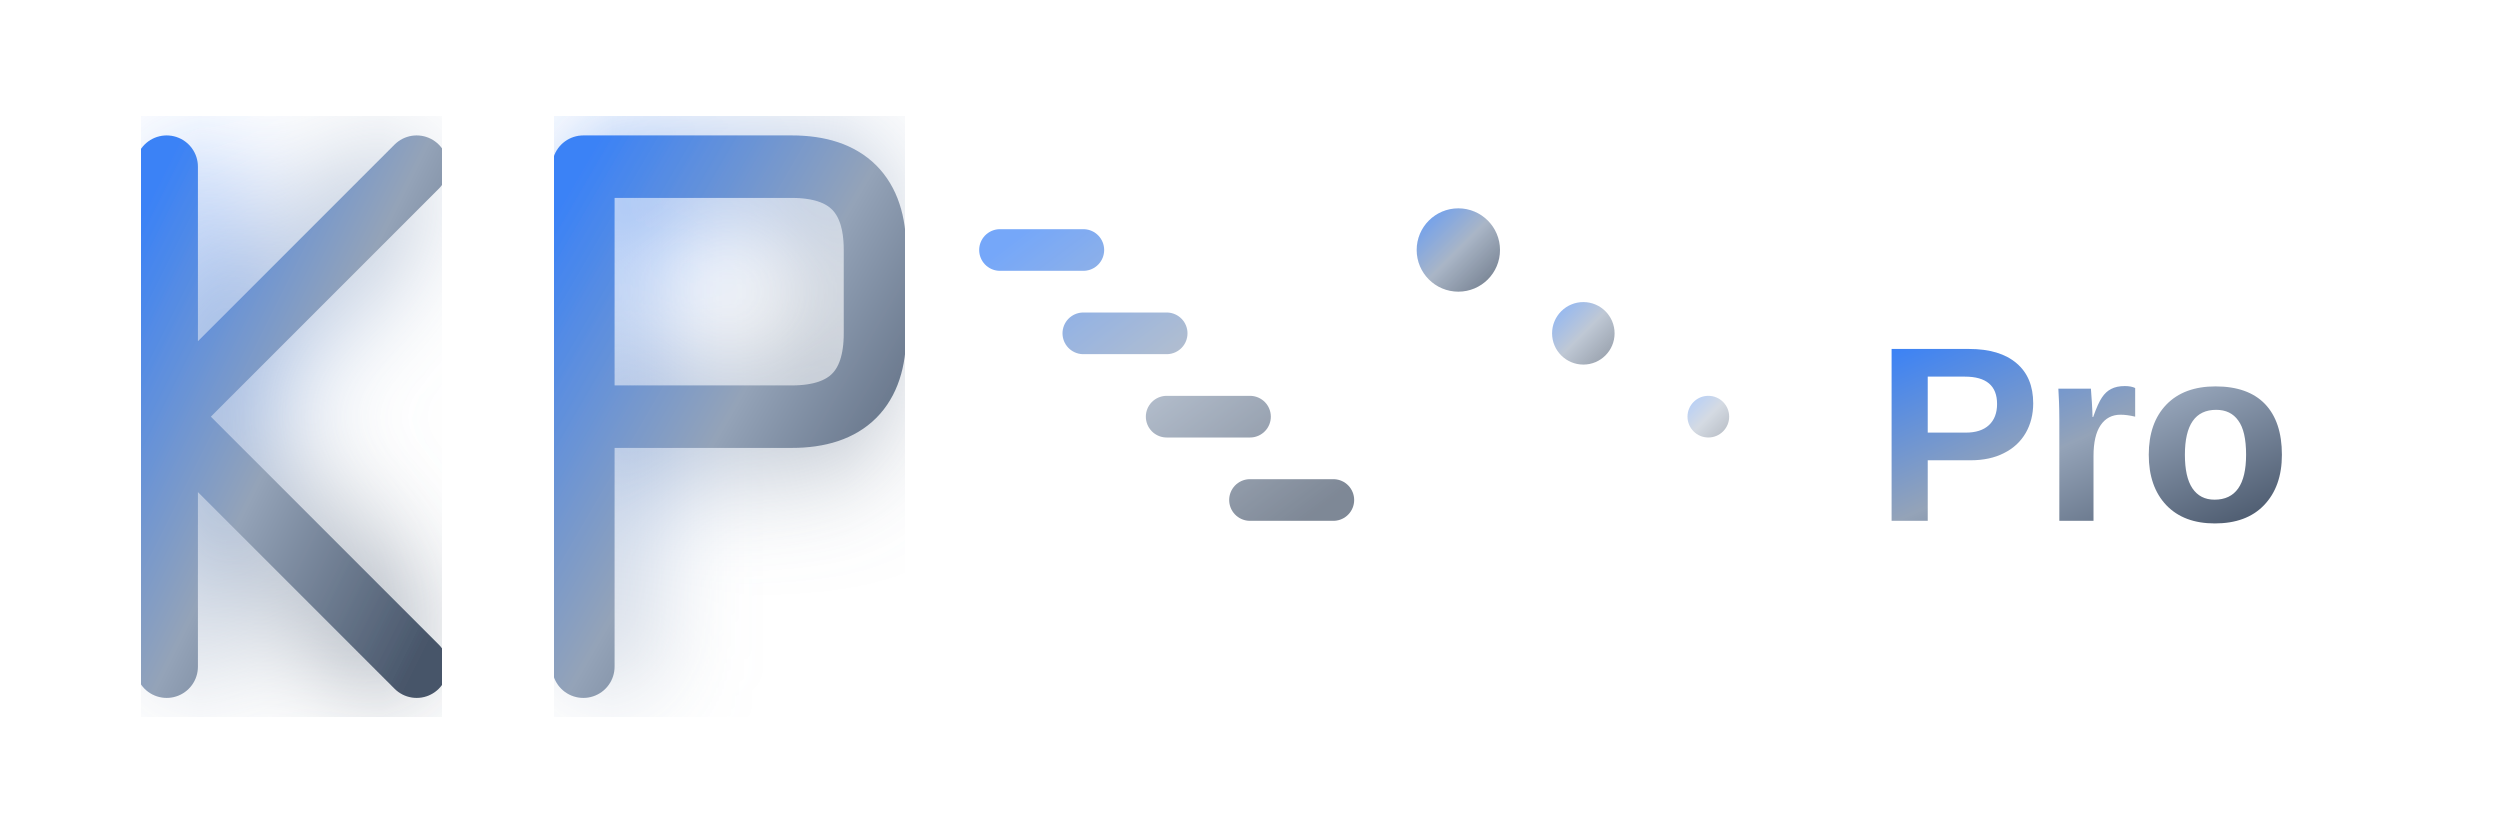
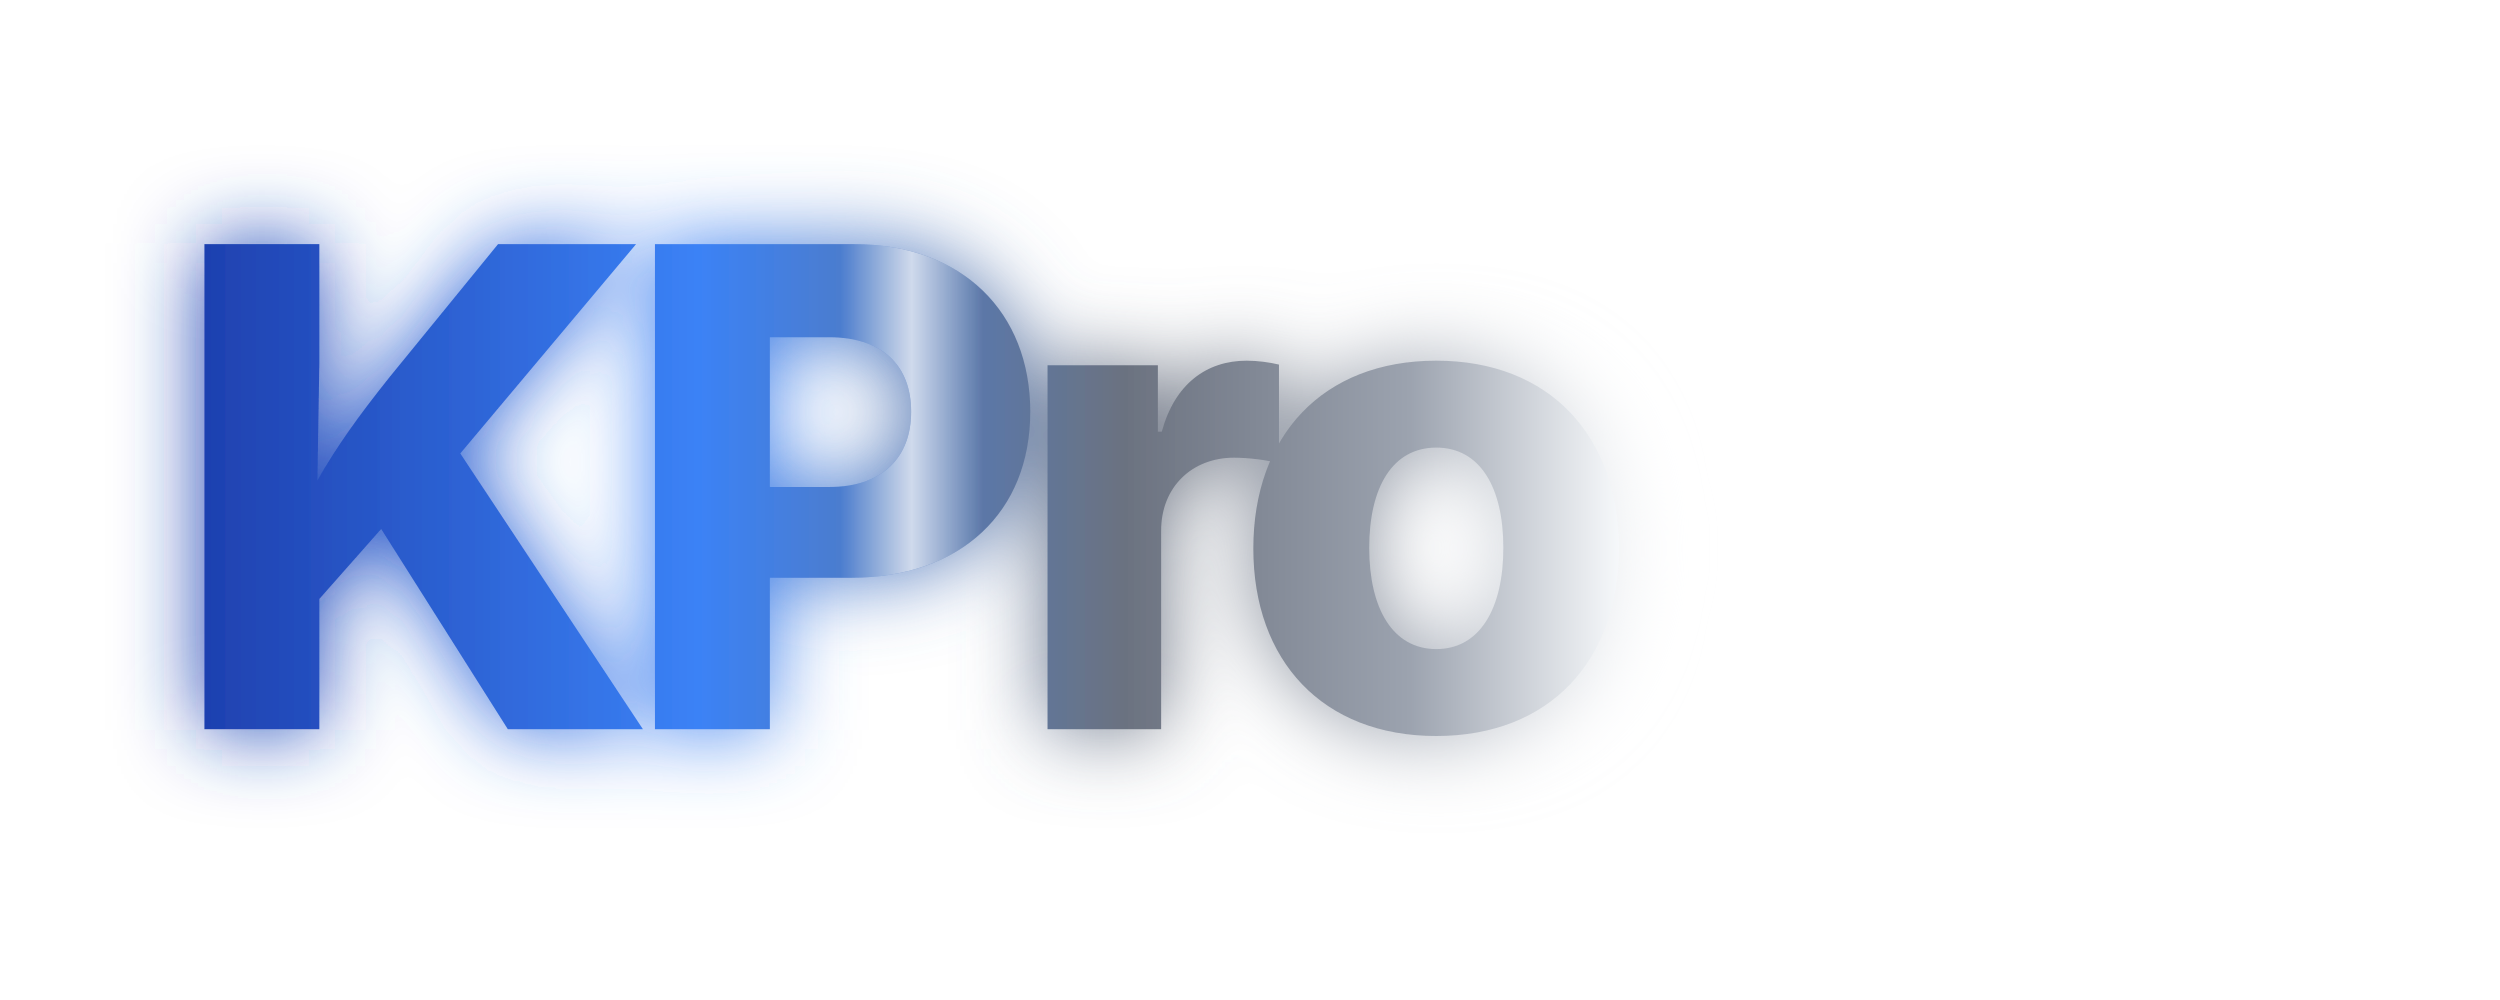
- <svg xmlns="http://www.w3.org/2000/svg" width="120" height="40" viewBox="0 0 120 40" fill="none">
+ <svg xmlns="http://www.w3.org/2000/svg" width="120" height="48" viewBox="0 0 120 48" fill="none">
  <defs>
-     <linearGradient id="logoGradient" x1="0%" y1="0%" x2="100%" y2="100%">
-       <stop offset="0%" style="stop-color:#3B82F6;stop-opacity:1" />
-       <stop offset="50%" style="stop-color:#94A3B8;stop-opacity:1" />
-       <stop offset="100%" style="stop-color:#475569;stop-opacity:1" />
+     <linearGradient id="mainGradient" x1="0%" y1="0%" x2="100%" y2="0%">
+       <stop offset="0%" style="stop-color:#1e40af;stop-opacity:1" />
+       <stop offset="35%" style="stop-color:#3b82f6;stop-opacity:1" />
+       <stop offset="65%" style="stop-color:#6b7280;stop-opacity:1" />
+       <stop offset="85%" style="stop-color:#9ca3af;stop-opacity:1" />
+       <stop offset="100%" style="stop-color:#f8fafc;stop-opacity:1" />
    </linearGradient>
-     <filter id="glow">
-       <feGaussianBlur stdDeviation="3" result="coloredBlur" />
+     <linearGradient id="shineGradient" x1="0%" y1="0%" x2="100%" y2="0%">
+       <stop offset="0%" style="stop-color:rgba(255,255,255,0);stop-opacity:0" />
+       <stop offset="45%" style="stop-color:rgba(255,255,255,0);stop-opacity:0" />
+       <stop offset="50%" style="stop-color:rgba(255,255,255,0.8);stop-opacity:1" />
+       <stop offset="55%" style="stop-color:rgba(255,255,255,0);stop-opacity:0" />
+       <stop offset="100%" style="stop-color:rgba(255,255,255,0);stop-opacity:0" />
+       <animateTransform attributeName="gradientTransform" type="translate" values="-120 0; 240 0; -120 0" dur="3s" repeatCount="indefinite" />
+     </linearGradient>
+     <filter id="textGlow" x="-20%" y="-20%" width="140%" height="140%">
+       <feGaussianBlur stdDeviation="2" result="coloredBlur" />
      <feMerge>
        <feMergeNode in="coloredBlur" />
        <feMergeNode in="SourceGraphic" />
      </feMerge>
    </filter>
  </defs>
-   <path d="M8 8 L8 32 M8 20 L20 8 M8 20 L20 32" stroke="url(#logoGradient)" stroke-width="3" stroke-linecap="round" stroke-linejoin="round" filter="url(#glow)" />
-   <path d="M28 8 L28 32 M28 8 L38 8 Q42 8 42 12 L42 16 Q42 20 38 20 L28 20" stroke="url(#logoGradient)" stroke-width="3" stroke-linecap="round" stroke-linejoin="round" filter="url(#glow)" />
-   <path d="M48 12 L52 12 M52 16 L56 16 M56 20 L60 20 M60 24 L64 24" stroke="url(#logoGradient)" stroke-width="2" stroke-linecap="round" opacity="0.7" />
-   <circle cx="70" cy="12" r="2" fill="url(#logoGradient)" opacity="0.8" />
-   <circle cx="76" cy="16" r="1.5" fill="url(#logoGradient)" opacity="0.6" />
-   <circle cx="82" cy="20" r="1" fill="url(#logoGradient)" opacity="0.4" />
-   <text x="90" y="25" font-family="Arial, sans-serif" font-size="12" font-weight="bold" fill="url(#logoGradient)">Pro</text>
+   <text x="8" y="35" font-family="Inter, system-ui, -apple-system, sans-serif" font-size="32" font-weight="800" letter-spacing="-2px" fill="url(#mainGradient)" filter="url(#textGlow)">KPro</text>
+   <text x="8" y="35" font-family="Inter, system-ui, -apple-system, sans-serif" font-size="32" font-weight="800" letter-spacing="-2px" fill="url(#shineGradient)" opacity="0.9">KPro</text>
</svg>
